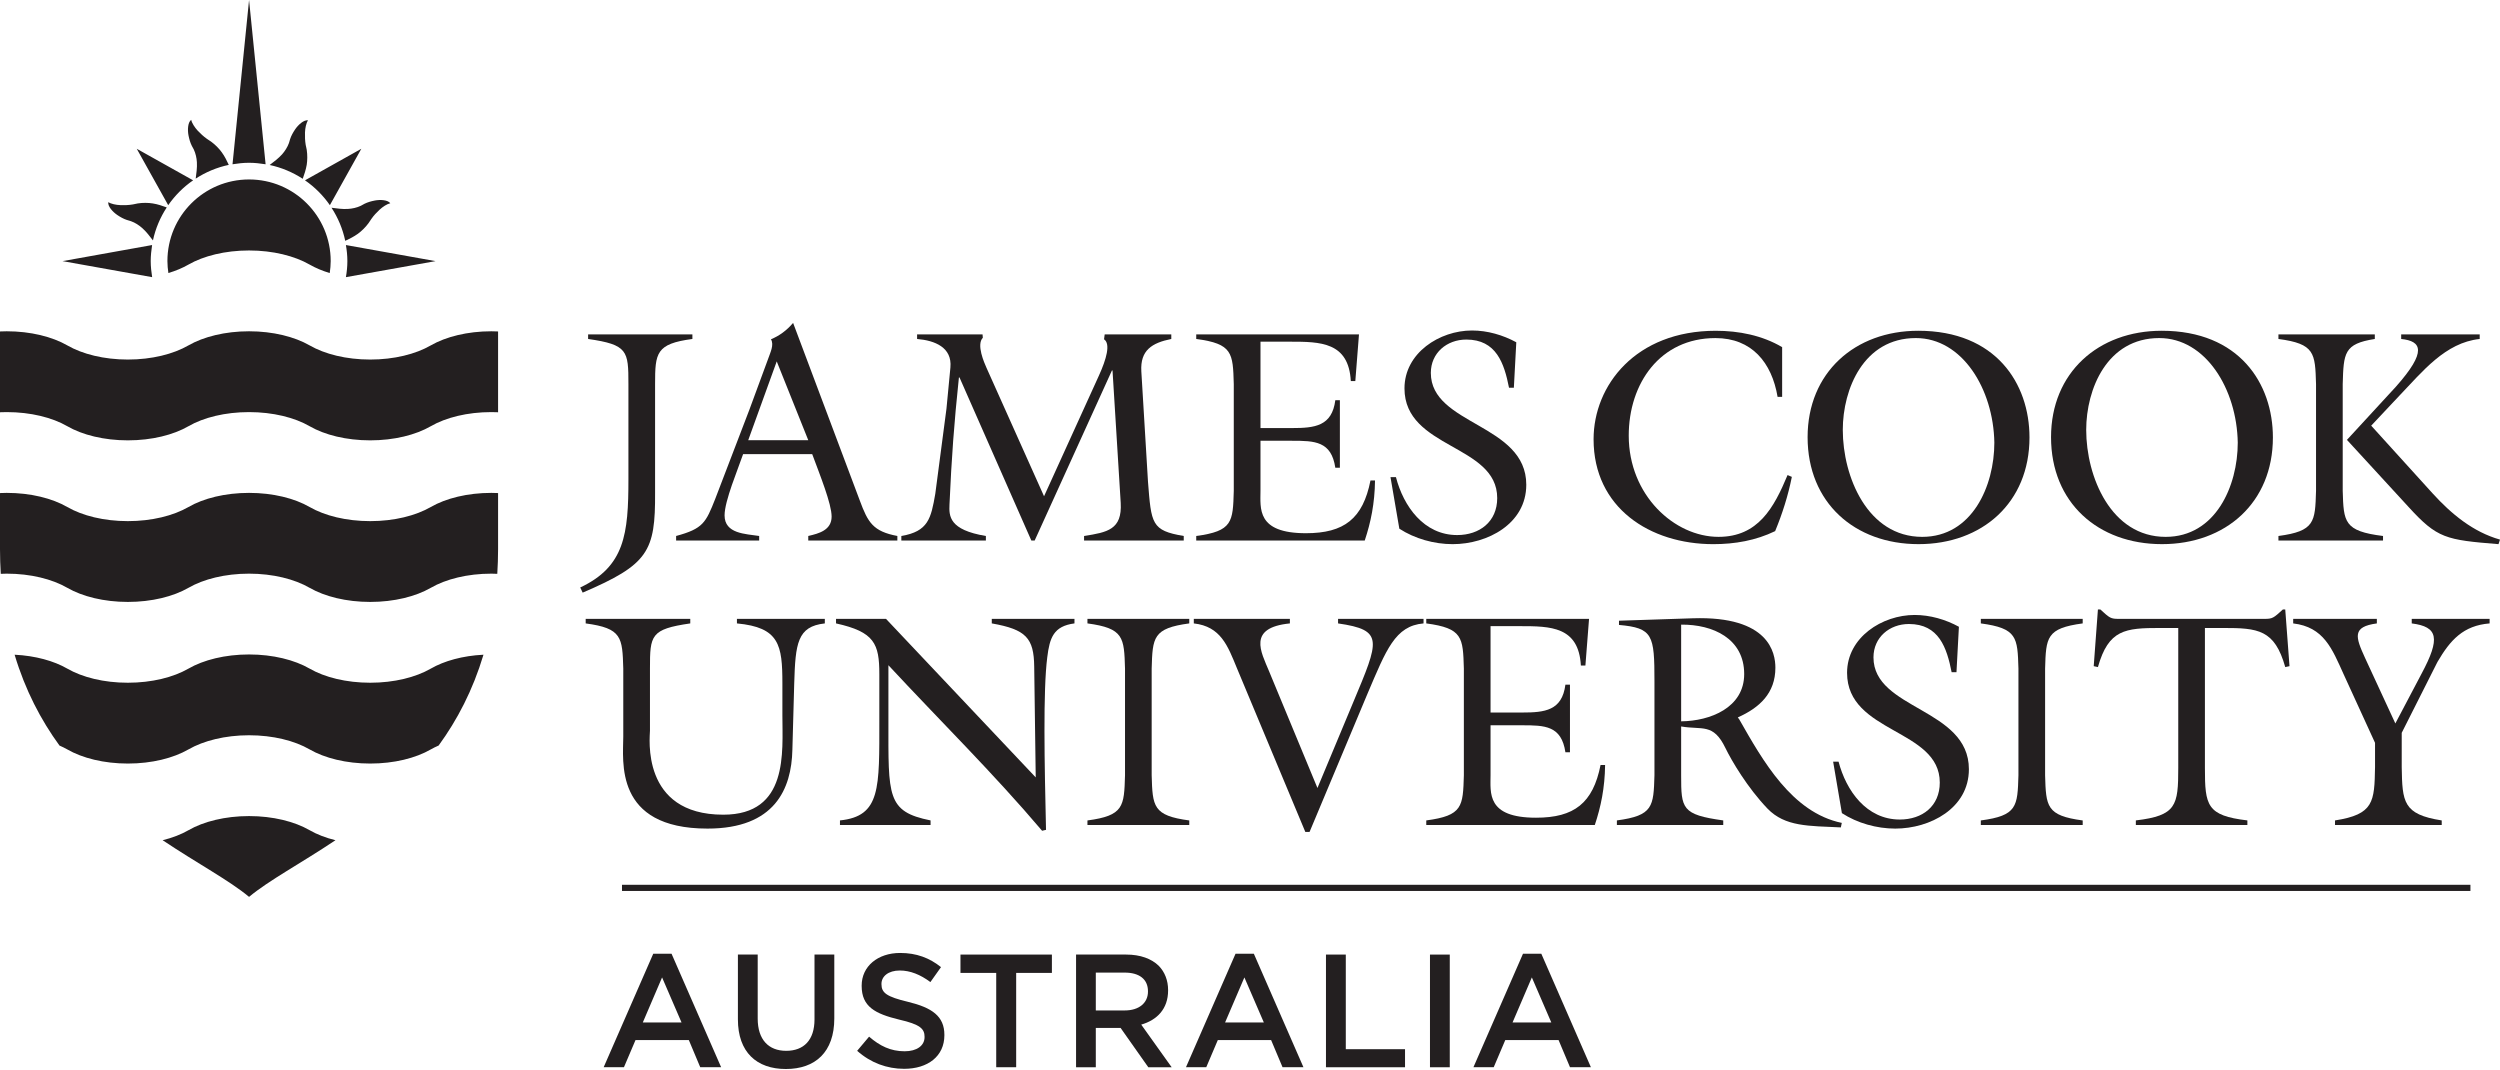
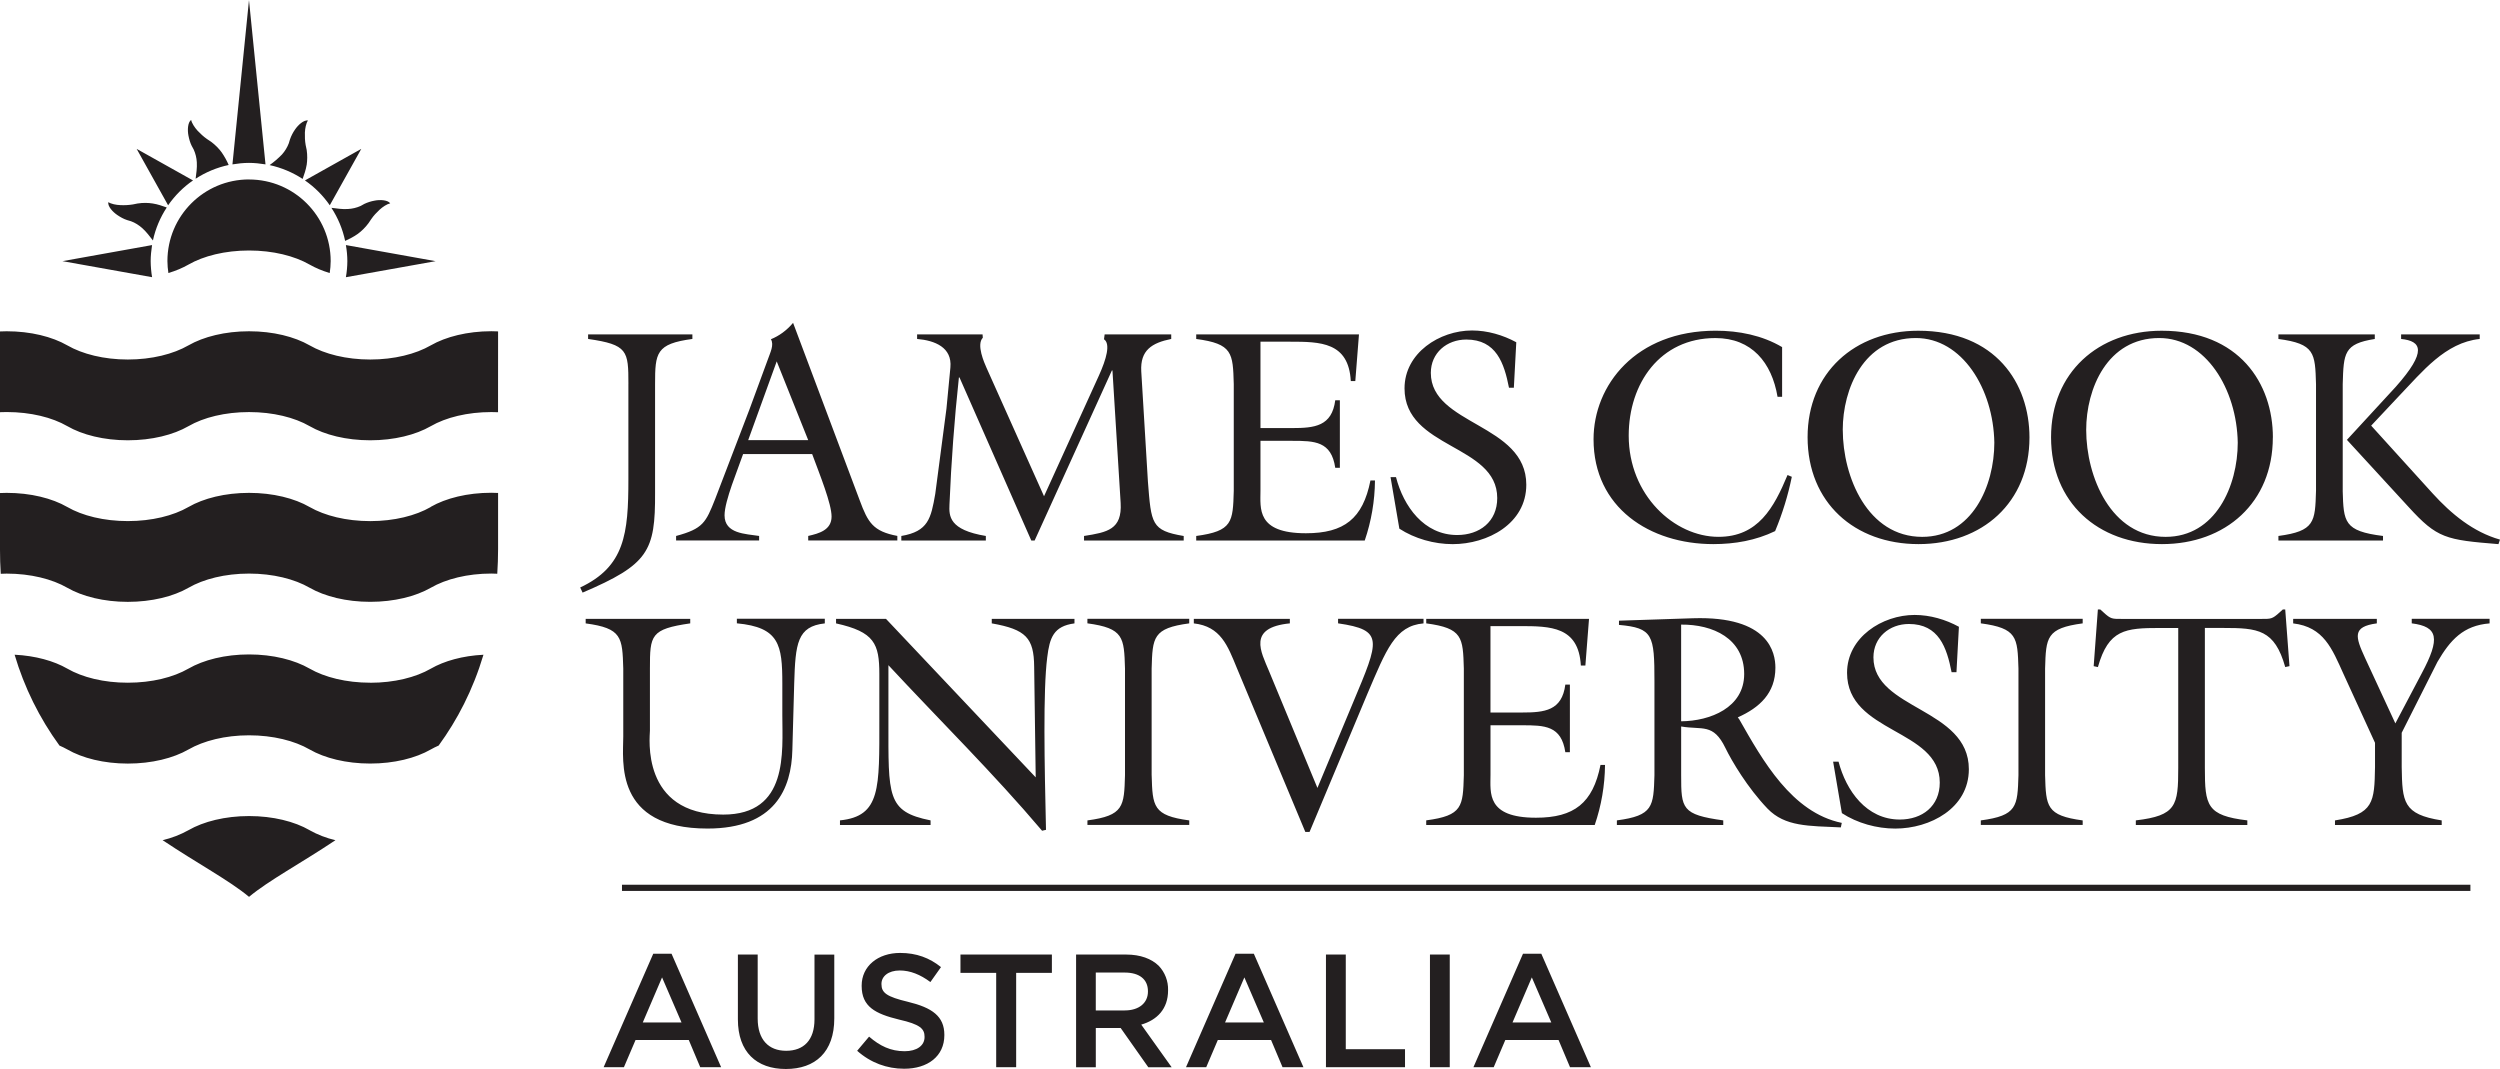
- <svg xmlns="http://www.w3.org/2000/svg" width="34.438mm" height="14.726mm" viewBox="0 0 122.025 52.178" id="svg7598" version="1.1">
-   <defs id="defs7600">
-     <clipPath clipPathUnits="userSpaceOnUse" id="clipPath1100">
-       <path d="m 0,0 841.89,0 0,595.276 L 0,595.276 0,0 Z" id="path1102" />
-     </clipPath>
-     <clipPath clipPathUnits="userSpaceOnUse" id="clipPath960">
-       <path d="m 91.492,335.732 110.316,0 0,46.021 -110.316,0 0,-46.021 z" id="path962" />
-     </clipPath>
-     <clipPath clipPathUnits="userSpaceOnUse" id="clipPath348">
-       <path d="m 0,0 841.89,0 0,595.276 L 0,595.276 0,0 Z" id="path350" />
-     </clipPath>
-     <clipPath clipPathUnits="userSpaceOnUse" id="clipPath208">
-       <path d="m 99.713,240.803 100.346,0 0,44.788 -100.346,0 0,-44.788 z" id="path210" />
+ <svg xmlns="http://www.w3.org/2000/svg" width="130.16" height="55.656" viewBox="0 0 122.025 52.178">
+   <defs>
+     <clipPath id="a">
+       <path d="M99.713 240.803H200.06v44.788H99.712v-44.787z" />
    </clipPath>
  </defs>
-   <g id="layer1" transform="translate(-483.7792,-303.7892)">
-     <g transform="matrix(1.25,0,0,-1.25,357.0299,659.5316)" id="g204">
-       <g id="g206" clip-path="url(#clipPath208)">
-         <g id="g212" transform="translate(125.9381,269.5952)">
-           <path d="m 0,0 c 0,1.302 -0.024,1.539 -1.574,1.763 l 0,0.178 4.072,0 0,-0.178 C 1.078,1.574 1.041,1.219 1.041,0 l 0,-4.237 C 1.054,-6.533 0.782,-7.042 -1.787,-8.142 l -0.095,0.201 C -0.142,-7.124 0,-5.847 0,-3.717 L 0,0 Z" style="fill:#231f20;fill-opacity:1;fill-rule:nonzero;stroke:none" id="path214" />
-         </g>
-         <g id="g216" transform="translate(130.4164,266.8616)">
-           <path d="m 0,0 c -0.201,-0.592 -0.724,-1.824 -0.724,-2.391 0,-0.722 0.818,-0.722 1.351,-0.805 l 0,-0.177 -3.243,0 0,0.177 c 1.054,0.284 1.16,0.521 1.526,1.445 L 0.247,1.74 0.958,3.669 c 0.106,0.308 0.26,0.591 0.13,0.816 0.32,0.131 0.615,0.343 0.864,0.639 l 2.604,-6.935 c 0.319,-0.864 0.521,-1.207 1.467,-1.385 l 0,-0.177 -3.479,0 0,0.177 c 0.414,0.095 0.912,0.226 0.912,0.757 0,0.498 -0.451,1.61 -0.758,2.439 L 0,0 Z M 1.313,3.621 0.2,0.545 l 2.344,0 -1.231,3.076 z" style="fill:#231f20;fill-opacity:1;fill-rule:nonzero;stroke:none" id="path218" />
-         </g>
-         <g id="g220" transform="translate(142.1671,265.2162)">
-           <path d="m 0,0 2.142,4.71 c 0.296,0.65 0.462,1.243 0.201,1.42 l 0.025,0.19 2.601,0 0,-0.178 C 4.213,5.988 3.752,5.704 3.799,4.876 l 0.26,-4.308 c 0.13,-1.645 0.13,-1.906 1.396,-2.119 l 0,-0.177 -3.892,0 0,0.177 c 0.911,0.143 1.49,0.249 1.431,1.29 l -0.32,5.172 -0.023,0 -3.017,-6.639 -0.13,0 -2.805,6.367 -0.023,0 c -0.19,-1.81 -0.285,-3.124 -0.368,-4.957 -0.023,-0.462 -0.012,-0.996 1.421,-1.233 l 0,-0.177 -3.301,0 0,0.177 c 1.053,0.178 1.158,0.687 1.325,1.645 l 0.437,3.326 0.154,1.61 c 0.072,0.781 -0.603,1.053 -1.301,1.112 l 0,0.178 2.556,0 0.011,-0.13 C -2.651,5.918 -2.331,5.207 -2.248,5.018 L 0,0 Z" style="fill:#231f20;fill-opacity:1;fill-rule:nonzero;stroke:none" id="path222" />
-         </g>
-         <g id="g224" transform="translate(148.11,263.6653)">
-           <path d="m 0,0 c 1.421,0.19 1.432,0.545 1.466,1.764 l 0,4.166 C 1.432,7.149 1.421,7.504 0,7.693 l 0,0.178 6.355,0 -0.143,-1.822 -0.176,0 C 5.952,7.575 4.851,7.587 3.657,7.587 l -1.148,0 0,-3.373 1.23,0 c 0.887,0 1.562,0.071 1.692,1.088 l 0.178,0 0,-2.638 -0.178,0 C 5.277,3.704 4.626,3.718 3.739,3.718 l -1.23,0 0,-1.942 c 0,-0.697 -0.166,-1.668 1.775,-1.668 1.491,0 2.224,0.566 2.52,2.059 l 0.177,0 C 6.97,1.267 6.816,0.533 6.58,-0.177 L 0,-0.177 0,0 Z" style="fill:#231f20;fill-opacity:1;fill-rule:nonzero;stroke:none" id="path226" />
-         </g>
-         <g id="g228" transform="translate(160.5126,269.4532)">
-           <path d="m 0,0 -0.189,0 c -0.189,0.959 -0.497,1.882 -1.668,1.882 -0.759,0 -1.385,-0.521 -1.385,-1.302 0,-2.047 3.727,-1.976 3.727,-4.367 0,-1.526 -1.515,-2.32 -2.875,-2.32 -0.723,0 -1.48,0.213 -2.082,0.604 l -0.345,2.012 0.213,0 c 0.295,-1.137 1.089,-2.261 2.391,-2.261 0.874,0 1.563,0.52 1.563,1.444 0,2.106 -3.621,1.917 -3.621,4.284 0,1.385 1.372,2.26 2.637,2.26 0.604,0 1.208,-0.177 1.729,-0.46 L 0,0 Z" style="fill:#231f20;fill-opacity:1;fill-rule:nonzero;stroke:none" id="path230" />
-         </g>
-         <g id="g232" transform="translate(170.9884,269.0981)">
-           <path d="m 0,0 -0.178,0 c -0.225,1.338 -1.007,2.295 -2.426,2.295 -2.166,0 -3.386,-1.774 -3.386,-3.81 0,-2.332 1.787,-3.952 3.505,-3.952 1.548,0 2.164,1.135 2.697,2.413 L 0.379,-3.125 C 0.235,-3.847 0.011,-4.557 -0.273,-5.243 -1.03,-5.61 -1.847,-5.752 -2.688,-5.752 c -2.474,0 -4.675,1.42 -4.675,4.095 0,2.107 1.646,4.237 4.77,4.237 0.9,0 1.811,-0.178 2.593,-0.639 L 0,0 Z" style="fill:#231f20;fill-opacity:1;fill-rule:nonzero;stroke:none" id="path234" />
-         </g>
-         <g id="g236" transform="translate(180.6467,267.5117)">
-           <path d="m 0,0 c 0,-2.545 -1.846,-4.165 -4.332,-4.165 -2.496,0 -4.332,1.62 -4.332,4.176 0,2.522 1.847,4.156 4.321,4.156 C -1.313,4.167 0,2.107 0,0 m -7.29,0.296 c 0,-1.834 0.97,-4.177 3.101,-4.177 1.951,0 2.817,1.988 2.817,3.68 -0.036,2.096 -1.255,4.083 -3.066,4.083 -2.036,0 -2.852,-1.987 -2.852,-3.586" style="fill:#231f20;fill-opacity:1;fill-rule:nonzero;stroke:none" id="path238" />
-         </g>
-         <g id="g240" transform="translate(190.1515,267.5117)">
-           <path d="m 0,0 c 0,-2.545 -1.846,-4.165 -4.331,-4.165 -2.498,0 -4.332,1.62 -4.332,4.176 0,2.522 1.847,4.156 4.321,4.156 C -1.313,4.167 0,2.107 0,0 m -7.29,0.296 c 0,-1.834 0.971,-4.177 3.101,-4.177 1.953,0 2.817,1.988 2.817,3.68 -0.036,2.096 -1.255,4.083 -3.066,4.083 -2.034,0 -2.852,-1.987 -2.852,-3.586" style="fill:#231f20;fill-opacity:1;fill-rule:nonzero;stroke:none" id="path242" />
-         </g>
-         <g id="g244" transform="translate(192.8778,265.4291)">
-           <path d="m 0,0 c 0.035,-1.219 0.047,-1.574 1.574,-1.764 l 0,-0.177 -4.084,0 0,0.177 c 1.421,0.19 1.433,0.545 1.468,1.764 l 0,4.166 C -1.077,5.385 -1.089,5.74 -2.51,5.929 l 0,0.178 3.763,0 0,-0.178 C 0.047,5.74 0.035,5.385 0,4.166 L 0,0 Z m 5.349,6.107 0,-0.178 C 4,5.787 3.101,4.639 2.225,3.728 L 1.112,2.544 3.515,-0.106 C 4.237,-0.899 5.09,-1.609 6.142,-1.905 L 6.083,-2.083 c -2.059,0.166 -2.39,0.225 -3.504,1.444 l -2.414,2.628 1.906,2.07 c 1.242,1.396 1.005,1.788 0.212,1.87 l 0,0.178 3.066,0 z" style="fill:#231f20;fill-opacity:1;fill-rule:nonzero;stroke:none" id="path246" />
-         </g>
-         <g id="g248" transform="translate(133.6072,260.4283)">
-           <path d="m 0,0 0,-0.177 c -1.077,-0.118 -1.148,-0.782 -1.195,-2.344 l -0.072,-2.591 c -0.034,-1.528 -0.686,-3.077 -3.313,-3.077 -3.668,0 -3.29,2.651 -3.29,3.597 l 0,2.651 c -0.036,1.22 -0.048,1.574 -1.468,1.764 l 0,0.177 4.084,0 0,-0.177 c -1.551,-0.225 -1.574,-0.462 -1.574,-1.764 l 0,-2.426 c 0,-0.225 -0.38,-3.279 2.863,-3.279 2.557,0 2.308,2.438 2.308,3.883 l 0,1.242 c 0,1.503 -0.118,2.189 -1.775,2.344 L -3.432,0 0,0 Z" style="fill:#231f20;fill-opacity:1;fill-rule:nonzero;stroke:none" id="path250" />
-         </g>
-         <g id="g252" transform="translate(141.8423,254.2387)">
-           <path d="m 0,0 -0.059,4.32 c -0.012,1.124 -0.319,1.456 -1.657,1.693 l 0,0.177 3.229,0 0,-0.177 C 0.697,5.906 0.544,5.456 0.45,4.686 0.284,3.386 0.343,0.532 0.402,-2.048 L 0.249,-2.084 c -1.894,2.237 -4,4.309 -6.001,6.464 l 0,-2.18 c 0,-2.934 -0.07,-3.537 1.646,-3.88 l 0,-0.179 -3.538,0 0,0.179 c 1.597,0.164 1.537,1.255 1.537,3.94 l 0,1.775 c 0,1.184 -0.189,1.646 -1.691,1.978 l 0,0.177 1.952,0 L 0,0 Z" style="fill:#231f20;fill-opacity:1;fill-rule:nonzero;stroke:none" id="path254" />
-         </g>
-         <g id="g256" transform="translate(146.37,254.3206)">
-           <path d="m 0,0 c 0.035,-1.218 0.049,-1.574 1.468,-1.763 l 0,-0.178 -3.976,0 0,0.178 c 1.419,0.189 1.432,0.545 1.467,1.763 l 0,4.166 C -1.076,5.387 -1.089,5.74 -2.508,5.931 l 0,0.177 3.976,0 0,-0.177 C 0.049,5.74 0.035,5.387 0,4.166 L 0,0 Z" style="fill:#231f20;fill-opacity:1;fill-rule:nonzero;stroke:none" id="path258" />
-         </g>
-         <g id="g260" transform="translate(156.986,260.4283)">
-           <path d="m 0,0 0,-0.177 c -1.113,-0.095 -1.456,-1.03 -2.189,-2.746 l -2.262,-5.397 -0.165,0 -2.674,6.402 c -0.356,0.866 -0.628,1.623 -1.681,1.741 l 0,0.177 3.752,0 0,-0.177 C -6.888,-0.343 -6.344,-1.29 -6.036,-2.036 l 1.893,-4.568 1.398,3.349 c 1.016,2.427 1.206,2.817 -0.593,3.078 L -3.338,0 0,0 Z" style="fill:#231f20;fill-opacity:1;fill-rule:nonzero;stroke:none" id="path262" />
-         </g>
-         <g id="g264" transform="translate(157.0924,252.5585)">
-           <path d="m 0,0 c 1.422,0.188 1.433,0.544 1.468,1.762 l 0,4.167 C 1.433,7.149 1.422,7.503 0,7.693 l 0,0.177 6.356,0 -0.142,-1.823 -0.177,0 C 5.953,7.575 4.852,7.586 3.657,7.586 l -1.147,0 0,-3.373 1.231,0 c 0.886,0 1.562,0.071 1.692,1.089 l 0.178,0 0,-2.64 -0.178,0 C 5.279,3.703 4.627,3.715 3.741,3.715 l -1.231,0 0,-1.941 c 0,-0.697 -0.166,-1.668 1.776,-1.668 1.49,0 2.224,0.568 2.52,2.059 l 0.177,0 C 6.972,1.266 6.818,0.532 6.581,-0.179 L 0,-0.179 0,0 Z" style="fill:#231f20;fill-opacity:1;fill-rule:nonzero;stroke:none" id="path266" />
-         </g>
-         <g id="g268" transform="translate(166.0027,257.9908)">
-           <path d="m 0,0 c 0,1.811 -0.059,2.082 -1.385,2.201 l 0,0.165 2.888,0.095 C 4.485,2.556 4.722,1.1 4.722,0.532 4.722,-0.462 4.107,-1.03 3.255,-1.41 L 3.314,-1.492 C 4.225,-3.089 5.361,-5.125 7.315,-5.529 L 7.278,-5.705 c -1.254,0.06 -2.177,0.023 -2.863,0.733 -0.782,0.817 -1.397,1.858 -1.645,2.369 -0.474,0.981 -0.9,0.696 -1.728,0.84 l 0,-1.907 c 0,-1.302 0.022,-1.538 1.644,-1.762 l 0,-0.179 -4.153,0 0,0.179 C -0.048,-5.244 -0.036,-4.888 0,-3.67 L 0,0 Z m 1.042,-1.563 c 1.136,0.011 2.462,0.533 2.462,1.846 0,1.386 -1.22,1.942 -2.462,1.93 l 0,-3.776 z" style="fill:#231f20;fill-opacity:1;fill-rule:nonzero;stroke:none" id="path270" />
-         </g>
-         <g id="g272" transform="translate(177.7958,258.3452)">
-           <path d="m 0,0 -0.189,0 c -0.189,0.959 -0.498,1.883 -1.668,1.883 -0.758,0 -1.384,-0.521 -1.384,-1.303 0,-2.047 3.726,-1.976 3.726,-4.368 0,-1.525 -1.515,-2.318 -2.875,-2.318 -0.722,0 -1.481,0.212 -2.084,0.604 l -0.342,2.01 0.212,0 c 0.297,-1.136 1.089,-2.26 2.392,-2.26 0.875,0 1.56,0.52 1.56,1.443 0,2.107 -3.62,1.918 -3.62,4.286 0,1.385 1.372,2.259 2.638,2.259 0.604,0 1.208,-0.176 1.729,-0.461 L 0,0 Z" style="fill:#231f20;fill-opacity:1;fill-rule:nonzero;stroke:none" id="path274" />
-         </g>
-         <g id="g276" transform="translate(181.2566,254.3206)">
-           <path d="m 0,0 c 0.035,-1.218 0.048,-1.574 1.468,-1.763 l 0,-0.178 -3.978,0 0,0.178 c 1.422,0.189 1.433,0.545 1.469,1.763 l 0,4.166 C -1.077,5.387 -1.088,5.74 -2.51,5.931 l 0,0.177 3.978,0 0,-0.177 C 0.048,5.74 0.035,5.387 0,4.166 L 0,0 Z" style="fill:#231f20;fill-opacity:1;fill-rule:nonzero;stroke:none" id="path278" />
-         </g>
-         <g id="g280" transform="translate(190.5399,260.7949)">
-           <path d="M 0,0 0.094,0 0.26,-2.213 0.094,-2.249 c -0.414,1.469 -1.064,1.527 -2.425,1.527 l -0.712,0 0,-5.468 c 0,-1.466 0.072,-1.858 1.658,-2.046 l 0,-0.18 -4.355,0 0,0.18 c 1.585,0.188 1.656,0.58 1.656,2.046 l 0,5.468 -0.709,0 c -1.362,0 -2.013,-0.058 -2.428,-1.527 l -0.164,0.036 0.164,2.213 0.096,0 0.118,-0.106 c 0.296,-0.273 0.344,-0.261 0.734,-0.261 l 5.421,0 c 0.39,0 0.437,-0.012 0.734,0.261 L 0,0 Z" style="fill:#231f20;fill-opacity:1;fill-rule:nonzero;stroke:none" id="path282" />
-         </g>
-         <g id="g284" transform="translate(198.6138,260.4283)">
-           <path d="M 0,0 0,-0.177 C -1.03,-0.26 -1.538,-0.828 -2.036,-1.681 l -1.396,-2.768 0,-1.34 c 0.024,-1.359 0.047,-1.845 1.562,-2.081 l 0,-0.179 -4.167,0 0,0.179 c 1.516,0.236 1.54,0.722 1.563,2.081 l 0,0.949 -1.23,2.686 c -0.45,0.994 -0.77,1.835 -1.966,1.977 l 0,0.177 3.267,0 0,-0.177 c -0.971,-0.131 -0.84,-0.521 -0.46,-1.35 l 1.182,-2.556 1.029,1.953 c 0.734,1.373 0.64,1.822 -0.389,1.953 L -3.041,0 0,0 Z" style="fill:#231f20;fill-opacity:1;fill-rule:nonzero;stroke:none" id="path286" />
-         </g>
-         <path d="m 125.687,250.045 72.178,0 0,-0.241 -72.178,0 0,0.241 z" style="fill:#231f20;fill-opacity:1;fill-rule:nonzero;stroke:none" id="path288" />
-         <g id="g290" transform="translate(126.9073,247.3521)">
-           <path d="m 0,0 0.715,0 1.936,-4.431 -0.816,0 -0.446,1.062 -2.081,0 -0.452,-1.062 -0.792,0 L 0,0 Z m 1.105,-2.684 -0.76,1.76 -0.753,-1.76 1.513,0 z" style="fill:#231f20;fill-opacity:1;fill-rule:nonzero;stroke:none" id="path292" />
-         </g>
-         <g id="g294" transform="translate(130.2132,244.7887)">
-           <path d="m 0,0 0,2.532 0.773,0 0,-2.502 c 0,-0.816 0.421,-1.257 1.112,-1.257 0.685,0 1.106,0.415 1.106,1.227 l 0,2.532 0.773,0 0,-2.494 C 3.764,-1.277 3.022,-1.937 1.872,-1.937 0.729,-1.937 0,-1.277 0,0" style="fill:#231f20;fill-opacity:1;fill-rule:nonzero;stroke:none" id="path296" />
-         </g>
-         <g id="g298" transform="translate(134.8697,243.5621)">
-           <path d="m 0,0 0.466,0.553 c 0.42,-0.363 0.842,-0.571 1.388,-0.571 0.477,0 0.778,0.22 0.778,0.553 l 0,0.013 C 2.632,0.861 2.458,1.032 1.64,1.219 0.704,1.446 0.176,1.723 0.176,2.533 l 0,0.013 c 0,0.754 0.629,1.275 1.502,1.275 0.641,0 1.149,-0.195 1.596,-0.553 L 2.86,2.684 C 2.464,2.979 2.068,3.136 1.665,3.136 1.213,3.136 0.949,2.904 0.949,2.614 l 0,-0.011 C 0.949,2.263 1.15,2.112 1.991,1.911 2.923,1.684 3.406,1.351 3.406,0.623 l 0,-0.014 C 3.406,-0.214 2.758,-0.703 1.835,-0.703 1.163,-0.703 0.528,-0.47 0,0" style="fill:#231f20;fill-opacity:1;fill-rule:nonzero;stroke:none" id="path300" />
-         </g>
-         <g id="g302" transform="translate(140.2999,246.6042)">
-           <path d="m 0,0 -1.396,0 0,0.716 3.57,0 0,-0.716 -1.395,0 0,-3.683 L 0,-3.683 0,0 Z" style="fill:#231f20;fill-opacity:1;fill-rule:nonzero;stroke:none" id="path304" />
-         </g>
-         <g id="g306" transform="translate(143.4174,247.3204)">
-           <path d="M 0,0 1.96,0 C 2.513,0 2.947,-0.164 3.229,-0.439 3.463,-0.68 3.594,-1.006 3.594,-1.388 l 0,-0.013 c 0,-0.722 -0.433,-1.157 -1.049,-1.334 l 1.188,-1.665 -0.912,0 -1.081,1.534 -0.969,0 0,-1.534 L 0,-4.4 0,0 Z m 1.903,-2.182 c 0.554,0 0.905,0.291 0.905,0.737 l 0,0.012 c 0,0.472 -0.339,0.729 -0.911,0.729 l -1.126,0 0,-1.478 1.132,0 z" style="fill:#231f20;fill-opacity:1;fill-rule:nonzero;stroke:none" id="path308" />
-         </g>
-         <g id="g310" transform="translate(149.6442,247.3521)">
-           <path d="m 0,0 0.716,0 1.936,-4.431 -0.816,0 -0.447,1.062 -2.08,0 -0.452,-1.062 -0.792,0 L 0,0 Z m 1.106,-2.684 -0.76,1.76 -0.754,-1.76 1.514,0 z" style="fill:#231f20;fill-opacity:1;fill-rule:nonzero;stroke:none" id="path312" />
-         </g>
-         <g id="g314" transform="translate(153.1759,247.3204)">
-           <path d="m 0,0 0.774,0 0,-3.695 2.313,0 0,-0.705 L 0,-4.4 0,0 Z" style="fill:#231f20;fill-opacity:1;fill-rule:nonzero;stroke:none" id="path316" />
-         </g>
-         <path d="m 157.237,247.32 0.773,0 0,-4.4 -0.773,0 0,4.4 z" style="fill:#231f20;fill-opacity:1;fill-rule:nonzero;stroke:none" id="path318" />
-         <g id="g320" transform="translate(160.869,247.3521)">
-           <path d="m 0,0 0.716,0 1.936,-4.431 -0.816,0 -0.447,1.062 -2.08,0 -0.452,-1.062 -0.792,0 L 0,0 Z m 1.106,-2.684 -0.76,1.76 -0.754,-1.76 1.514,0 z" style="fill:#231f20;fill-opacity:1;fill-rule:nonzero;stroke:none" id="path322" />
-         </g>
-         <g id="g324" transform="translate(118.2215,264.7972)">
-           <path d="m 0,0 c -0.589,-0.34 -1.431,-0.552 -2.365,-0.552 -0.937,0 -1.777,0.212 -2.367,0.551 -0.588,0.34 -1.431,0.552 -2.365,0.552 -0.935,0 -1.778,-0.212 -2.366,-0.552 -0.59,-0.339 -1.431,-0.551 -2.367,-0.551 -0.934,0 -1.776,0.212 -2.364,0.551 -0.59,0.34 -1.431,0.552 -2.367,0.552 -0.088,0 -0.174,-0.003 -0.261,-0.007 l 0,-2.19 c 0,-0.331 0.012,-0.65 0.03,-0.964 0.077,0.003 0.154,0.007 0.231,0.007 0.936,0 1.777,-0.213 2.367,-0.553 0.588,-0.339 1.43,-0.551 2.364,-0.551 0.936,0 1.777,0.212 2.367,0.551 0.588,0.34 1.431,0.553 2.366,0.553 0.934,0 1.777,-0.213 2.365,-0.553 0.59,-0.339 1.43,-0.551 2.367,-0.551 0.934,0 1.776,0.212 2.365,0.551 0.589,0.34 1.431,0.553 2.365,0.553 0.079,0 0.155,-0.004 0.231,-0.007 0.019,0.314 0.031,0.633 0.031,0.964 l 0,2.19 C 2.541,0.548 2.455,0.551 2.365,0.551 1.431,0.551 0.589,0.339 0,0" style="fill:#231f20;fill-opacity:1;fill-rule:nonzero;stroke:none" id="path326" />
-         </g>
-         <g id="g328" transform="translate(115.8562,257.935)">
-           <path d="m 0,0 c -0.936,0 -1.778,0.212 -2.366,0.551 -0.589,0.34 -1.432,0.553 -2.366,0.553 -0.934,0 -1.777,-0.213 -2.366,-0.553 C -7.687,0.212 -8.529,0 -9.464,0 c -0.935,-0.001 -1.777,0.212 -2.365,0.551 -0.524,0.302 -1.247,0.503 -2.057,0.543 0.414,-1.387 1.028,-2.553 1.752,-3.547 0.107,-0.048 0.21,-0.096 0.305,-0.151 0.588,-0.339 1.43,-0.552 2.365,-0.552 0.935,0 1.777,0.213 2.366,0.552 0.589,0.339 1.432,0.553 2.366,0.553 0.934,0 1.777,-0.212 2.366,-0.553 0.588,-0.339 1.43,-0.552 2.366,-0.552 0.935,0 1.776,0.213 2.365,0.552 0.095,0.056 0.199,0.104 0.306,0.152 0.724,0.993 1.336,2.159 1.751,3.546 C 3.611,1.054 2.888,0.853 2.365,0.551 1.776,0.212 0.935,0 0,0" style="fill:#231f20;fill-opacity:1;fill-rule:nonzero;stroke:none" id="path330" />
-         </g>
-         <g id="g332" transform="translate(113.4899,252.1763)">
-           <path d="M 0,0 C -0.589,0.339 -1.431,0.552 -2.365,0.552 -3.3,0.552 -4.143,0.339 -4.731,0 -5.015,-0.164 -5.357,-0.296 -5.74,-0.391 c 1.357,-0.907 2.61,-1.574 3.375,-2.212 0.763,0.638 2.017,1.305 3.374,2.212 C 0.626,-0.296 0.284,-0.164 0,0" style="fill:#231f20;fill-opacity:1;fill-rule:nonzero;stroke:none" id="path334" />
-         </g>
-         <g id="g336" transform="translate(118.2215,271.1075)">
-           <path d="m 0,0 c -0.589,-0.34 -1.431,-0.553 -2.365,-0.553 -0.937,0 -1.777,0.213 -2.367,0.553 -0.588,0.338 -1.431,0.551 -2.365,0.551 -0.935,0 -1.778,-0.213 -2.366,-0.551 -0.59,-0.34 -1.431,-0.553 -2.367,-0.553 -0.934,0 -1.776,0.213 -2.364,0.553 -0.59,0.338 -1.431,0.551 -2.367,0.551 -0.088,0 -0.174,-0.003 -0.261,-0.007 l 0,-3.155 c 0.087,0.003 0.173,0.006 0.261,0.006 0.936,0 1.777,-0.211 2.367,-0.551 0.588,-0.34 1.43,-0.552 2.364,-0.552 0.936,0 1.777,0.212 2.367,0.552 0.588,0.34 1.431,0.551 2.366,0.551 0.934,0 1.777,-0.211 2.365,-0.551 0.59,-0.34 1.43,-0.552 2.367,-0.552 0.934,0 1.776,0.212 2.365,0.552 0.589,0.34 1.431,0.551 2.365,0.551 0.09,0 0.176,-0.003 0.262,-0.006 l 0,3.155 C 2.541,0.548 2.455,0.551 2.365,0.551 1.431,0.551 0.589,0.338 0,0" style="fill:#231f20;fill-opacity:1;fill-rule:nonzero;stroke:none" id="path338" />
-         </g>
-         <g id="g340" transform="translate(111.1246,277.5869)">
-           <path d="m 0,0 c -1.761,0 -3.188,-1.427 -3.188,-3.188 0,-0.159 0.016,-0.314 0.038,-0.466 0.293,0.088 0.557,0.199 0.784,0.33 0.588,0.338 1.431,0.551 2.366,0.551 0.934,0 1.776,-0.213 2.365,-0.551 0.227,-0.131 0.492,-0.242 0.785,-0.331 0.022,0.153 0.038,0.308 0.038,0.467 C 3.188,-1.427 1.761,0 0,0 m -4.345,-0.936 c -0.063,-0.01 -0.127,-0.027 -0.191,-0.039 -0.169,-0.029 -0.328,-0.033 -0.49,-0.027 -0.165,0.006 -0.36,0.045 -0.47,0.117 -0.028,-0.166 0.177,-0.385 0.351,-0.503 0.119,-0.081 0.245,-0.151 0.378,-0.195 0.052,-0.019 0.104,-0.028 0.156,-0.047 0.16,-0.056 0.316,-0.158 0.44,-0.268 0.161,-0.142 0.295,-0.323 0.418,-0.482 0.099,0.465 0.286,0.901 0.539,1.288 -0.168,0.06 -0.35,0.125 -0.549,0.156 -0.175,0.027 -0.383,0.031 -0.582,0 m 11.627,-2.253 -3.5,0.628 c 0.035,-0.204 0.057,-0.414 0.057,-0.627 0,-0.214 -0.022,-0.422 -0.057,-0.627 l 3.5,0.626 z m -11.068,0.628 -3.498,-0.628 3.5,-0.626 c -0.032,0.205 -0.056,0.413 -0.056,0.627 0,0.213 0.024,0.423 0.054,0.627 m 8.45,0.853 c 0.039,0.053 0.07,0.11 0.109,0.162 0.097,0.141 0.208,0.256 0.324,0.365 0.122,0.113 0.289,0.224 0.418,0.252 C 5.417,-0.795 5.116,-0.782 4.91,-0.823 4.768,-0.85 4.634,-0.888 4.505,-0.951 4.454,-0.976 4.411,-1.007 4.361,-1.03 4.209,-1.102 4.026,-1.142 3.859,-1.151 3.647,-1.165 3.424,-1.131 3.224,-1.105 l -0.004,0 c 0.253,-0.389 0.437,-0.823 0.536,-1.292 0.162,0.077 0.333,0.16 0.496,0.277 0.143,0.105 0.293,0.25 0.412,0.412 m -6.848,1.674 -2.201,1.232 1.228,-2.202 c 0.266,0.38 0.593,0.709 0.973,0.97 m 5.34,-0.97 1.228,2.202 -2.2,-1.232 c 0.379,-0.261 0.708,-0.59 0.972,-0.97 M 0.646,0.593 0,7.007 -0.646,0.593 c 0.211,0.034 0.425,0.058 0.646,0.058 0.219,0 0.434,-0.024 0.646,-0.058 m -2.883,0.724 c 0.024,-0.049 0.055,-0.094 0.078,-0.144 0.072,-0.153 0.113,-0.335 0.122,-0.5 0.013,-0.215 -0.02,-0.437 -0.046,-0.636 l 0,-0.004 c 0.387,0.252 0.824,0.437 1.291,0.536 -0.076,0.162 -0.158,0.335 -0.277,0.496 -0.105,0.144 -0.25,0.293 -0.411,0.41 -0.053,0.039 -0.109,0.072 -0.163,0.109 -0.141,0.099 -0.255,0.209 -0.366,0.325 -0.112,0.123 -0.223,0.289 -0.25,0.419 C -2.395,2.229 -2.405,1.929 -2.365,1.722 -2.337,1.579 -2.3,1.445 -2.237,1.317 M 2.252,0.573 c 0.027,0.176 0.03,0.385 0,0.585 C 2.243,1.221 2.223,1.284 2.212,1.348 2.184,1.517 2.179,1.675 2.184,1.837 2.191,2.002 2.228,2.199 2.303,2.309 2.137,2.335 1.918,2.131 1.8,1.957 1.718,1.835 1.649,1.713 1.604,1.578 1.586,1.528 1.576,1.473 1.558,1.423 1.501,1.263 1.399,1.105 1.29,0.981 1.147,0.823 0.967,0.687 0.806,0.566 c 0,0 0,-0.001 -0.001,-0.001 0.468,-0.101 0.903,-0.286 1.291,-0.539 0.06,0.169 0.123,0.351 0.156,0.547" style="fill:#231f20;fill-opacity:1;fill-rule:nonzero;stroke:none" id="path342" />
-         </g>
-       </g>
-     </g>
+   <g clip-path="url(#a)" transform="matrix(1.25 0 0 -1.25 -126.75 355.742)">
+     <path d="M125.938 269.595c0 1.302-.024 1.54-1.574 1.763v.178h4.072v-.178c-1.42-.19-1.457-.544-1.457-1.763v-4.237c.012-2.296-.26-2.805-2.83-3.905l-.094.2c1.74.818 1.882 2.095 1.882 4.225v3.717zM130.416 266.862c-.2-.592-.724-1.824-.724-2.39 0-.723.818-.723 1.35-.806v-.177H127.8v.176c1.054.284 1.16.52 1.526 1.445l1.337 3.492.71 1.93c.107.307.26.59.13.815.32.13.616.343.865.64l2.604-6.936c.32-.863.52-1.206 1.467-1.384v-.177h-3.48v.176c.414.095.912.226.912.757 0 .498-.45 1.61-.758 2.44h-2.698zm1.313 3.62l-1.114-3.075h2.344l-1.23 3.076zM142.167 265.216l2.142 4.71c.295.65.46 1.243.2 1.42l.025.19h2.6v-.178c-.755-.154-1.216-.438-1.17-1.266l.26-4.308c.13-1.645.13-1.906 1.397-2.12v-.176h-3.892v.177c.91.143 1.49.25 1.43 1.29l-.32 5.172h-.022l-3.017-6.64h-.13l-2.804 6.368h-.023a75.99 75.99 0 0 1-.368-4.957c-.023-.462-.012-.996 1.42-1.233v-.177h-3.3v.177c1.053.178 1.158.687 1.325 1.645l.437 3.326.154 1.61c.073.78-.602 1.053-1.3 1.112v.178h2.556l.01-.13c-.26-.272.06-.983.143-1.172l2.247-5.018zM148.11 263.665c1.42.19 1.432.545 1.466 1.764v4.165c-.034 1.22-.045 1.574-1.466 1.763v.178h6.355l-.143-1.822h-.176c-.084 1.526-1.185 1.538-2.38 1.538h-1.147v-3.373h1.23c.886 0 1.56.07 1.69 1.087h.18v-2.638h-.18c-.153 1.04-.804 1.053-1.69 1.053h-1.23v-1.942c0-.696-.167-1.667 1.774-1.667 1.49 0 2.224.566 2.52 2.06h.177a7.458 7.458 0 0 0-.4-2.345h-6.58v.177zM160.513 269.453h-.19c-.188.96-.496 1.882-1.667 1.882-.76 0-1.385-.52-1.385-1.302 0-2.047 3.728-1.976 3.728-4.367 0-1.526-1.515-2.32-2.875-2.32-.723 0-1.48.213-2.082.604l-.344 2.012h.213c.294-1.137 1.088-2.26 2.39-2.26.874 0 1.563.52 1.563 1.443 0 2.106-3.62 1.917-3.62 4.284 0 1.384 1.37 2.26 2.636 2.26.603 0 1.207-.178 1.728-.46l-.095-1.777zM170.988 269.098h-.178c-.225 1.338-1.007 2.295-2.426 2.295-2.166 0-3.386-1.774-3.386-3.81 0-2.332 1.787-3.952 3.505-3.952 1.548 0 2.164 1.136 2.697 2.414l.167-.07a11.364 11.364 0 0 0-.652-2.12c-.757-.366-1.574-.508-2.415-.508-2.474 0-4.675 1.42-4.675 4.095 0 2.108 1.646 4.238 4.77 4.238.9 0 1.81-.178 2.593-.64v-1.94zM180.647 267.512c0-2.545-1.846-4.165-4.332-4.165-2.496 0-4.332 1.62-4.332 4.176 0 2.522 1.847 4.156 4.32 4.156 3.03 0 4.344-2.06 4.344-4.168m-7.29.296c0-1.834.97-4.177 3.1-4.177 1.952 0 2.818 1.99 2.818 3.68-.036 2.097-1.255 4.084-3.066 4.084-2.037 0-2.853-1.987-2.853-3.586M190.15 267.512c0-2.545-1.845-4.165-4.33-4.165-2.497 0-4.33 1.62-4.33 4.176 0 2.522 1.846 4.156 4.32 4.156 3.03 0 4.342-2.06 4.342-4.168m-7.29.296c0-1.834.97-4.177 3.1-4.177 1.954 0 2.818 1.99 2.818 3.68-.036 2.097-1.255 4.084-3.066 4.084-2.034 0-2.852-1.987-2.852-3.586M192.878 265.43c.035-1.22.047-1.575 1.574-1.765v-.177h-4.084v.177c1.42.19 1.433.545 1.468 1.764v4.165c-.035 1.22-.047 1.574-1.468 1.763v.178h3.763v-.178c-1.205-.19-1.217-.544-1.252-1.763v-4.166zm5.35 6.106v-.178c-1.35-.142-2.25-1.29-3.125-2.2l-1.113-1.185 2.403-2.65c.722-.793 1.575-1.503 2.627-1.8l-.06-.177c-2.058.166-2.39.225-3.503 1.444l-2.414 2.628 1.906 2.07c1.24 1.396 1.004 1.788.21 1.87v.178h3.067zM133.607 260.428v-.177c-1.077-.117-1.148-.78-1.195-2.343l-.072-2.59c-.034-1.53-.686-3.078-3.313-3.078-3.668 0-3.29 2.65-3.29 3.596v2.65c-.036 1.22-.048 1.575-1.468 1.765v.178h4.083v-.177c-1.55-.224-1.574-.46-1.574-1.763v-2.426c0-.224-.38-3.278 2.862-3.278 2.557 0 2.308 2.438 2.308 3.883v1.242c0 1.503-.118 2.19-1.775 2.344v.178h3.432zM141.842 254.24l-.06 4.32c-.01 1.123-.318 1.455-1.656 1.692v.177h3.23v-.178c-.817-.107-.97-.557-1.064-1.327-.166-1.3-.107-4.154-.048-6.734l-.153-.035c-1.893 2.237-4 4.31-6 6.464v-2.18c0-2.935-.07-3.538 1.646-3.88v-.18h-3.538v.18c1.597.163 1.537 1.254 1.537 3.94v1.774c0 1.184-.19 1.646-1.69 1.978v.177h1.95l5.847-6.19zM146.37 254.32c.035-1.217.05-1.573 1.468-1.762v-.178h-3.976v.178c1.42.19 1.432.545 1.467 1.763v4.167c-.036 1.22-.05 1.574-1.468 1.765v.177h3.976v-.178c-1.42-.19-1.433-.544-1.468-1.765v-4.166zM156.986 260.428v-.177c-1.113-.094-1.456-1.03-2.19-2.745l-2.26-5.397h-.166l-2.674 6.402c-.356.866-.628 1.623-1.68 1.74v.178h3.75v-.177c-1.668-.165-1.124-1.112-.816-1.858l1.893-4.568 1.398 3.35c1.017 2.426 1.207 2.816-.592 3.077v.178h3.338zM157.092 252.56c1.422.187 1.433.543 1.468 1.76v4.168c-.035 1.22-.046 1.574-1.468 1.764v.177h6.356l-.142-1.824h-.177c-.085 1.528-1.186 1.54-2.38 1.54H159.6v-3.374h1.23c.887 0 1.563.07 1.693 1.09h.178v-2.64h-.178c-.154 1.04-.806 1.052-1.692 1.052h-1.23v-1.94c0-.698-.167-1.67 1.775-1.67 1.49 0 2.224.57 2.52 2.06h.177a7.44 7.44 0 0 0-.402-2.344h-6.58v.18zM166.003 257.99c0 1.812-.06 2.083-1.385 2.202v.165l2.888.095c2.982.095 3.22-1.36 3.22-1.93 0-.993-.616-1.56-1.468-1.94l.06-.083c.91-1.598 2.046-3.634 4-4.038l-.037-.176c-1.253.06-2.176.023-2.862.733-.782.816-1.397 1.857-1.645 2.368-.474.98-.9.696-1.728.84v-1.907c0-1.3.022-1.537 1.644-1.76v-.18h-4.154v.18c1.42.187 1.43.543 1.467 1.76v3.67zm1.042-1.562c1.136.01 2.462.533 2.462 1.846 0 1.386-1.22 1.942-2.462 1.93v-3.776zM177.796 258.345h-.19c-.188.96-.497 1.883-1.667 1.883-.76 0-1.385-.52-1.385-1.303 0-2.047 3.726-1.976 3.726-4.368 0-1.525-1.514-2.318-2.874-2.318-.722 0-1.48.21-2.084.603l-.342 2.01h.212c.297-1.136 1.09-2.26 2.392-2.26.875 0 1.56.52 1.56 1.443 0 2.107-3.62 1.918-3.62 4.286 0 1.385 1.372 2.26 2.638 2.26.604 0 1.208-.177 1.73-.462l-.096-1.775zM181.257 254.32c.035-1.217.048-1.573 1.468-1.762v-.178h-3.978v.178c1.422.19 1.433.545 1.47 1.763v4.167c-.037 1.22-.048 1.574-1.47 1.765v.177h3.978v-.178c-1.42-.19-1.433-.544-1.468-1.765v-4.166zM190.54 260.795h.094l.166-2.213-.166-.036c-.414 1.47-1.064 1.527-2.425 1.527h-.713v-5.468c0-1.466.072-1.858 1.658-2.046v-.18H184.8v.18c1.585.187 1.656.58 1.656 2.045v5.468h-.71c-1.36 0-2.012-.058-2.427-1.527l-.165.036.164 2.213h.095l.118-.106c.296-.274.344-.262.734-.262h5.42c.39 0 .438-.012.735.26l.118.107zM198.614 260.428v-.177c-1.03-.082-1.538-.65-2.036-1.503l-1.396-2.768v-1.34c.024-1.36.047-1.846 1.562-2.082v-.18h-4.167v.18c1.516.236 1.54.722 1.563 2.08v.95l-1.23 2.686c-.45.994-.77 1.835-1.966 1.977v.178h3.267v-.177c-.97-.13-.84-.52-.46-1.35l1.183-2.555 1.03 1.953c.733 1.373.64 1.822-.39 1.953v.178h3.04zM125.687 250.045h72.178v-.24h-72.178v.24zM126.907 247.352h.715l1.936-4.43h-.816l-.446 1.06h-2.08l-.453-1.06h-.792l1.937 4.43zm1.105-2.684l-.76 1.76-.753-1.76h1.512zM130.213 244.79v2.53h.773v-2.5c0-.817.42-1.258 1.112-1.258.685 0 1.106.415 1.106 1.227v2.53h.773v-2.493c0-1.315-.742-1.975-1.892-1.975-1.143 0-1.872.66-1.872 1.937M134.87 243.562l.466.553c.42-.363.842-.57 1.388-.57.477 0 .778.22.778.552v.013c0 .313-.174.484-.992.67-.936.228-1.464.505-1.464 1.315v.013c0 .754.63 1.275 1.502 1.275.64 0 1.15-.195 1.596-.553l-.414-.584c-.396.295-.792.452-1.195.452-.452 0-.716-.232-.716-.522v-.01c0-.34.2-.492 1.04-.693.933-.227 1.416-.56 1.416-1.288v-.014c0-.822-.648-1.31-1.57-1.31-.673 0-1.308.232-1.836.702M140.3 246.604h-1.396v.716h3.57v-.716h-1.395v-3.683h-.78v3.684zM143.417 247.32h1.96c.553 0 .987-.164 1.27-.44a1.33 1.33 0 0 0 .364-.948v-.013c0-.723-.432-1.158-1.048-1.335l1.188-1.665h-.912l-1.08 1.534h-.97v-1.534h-.77v4.4zm1.903-2.182c.554 0 .905.29.905.737v.012c0 .472-.34.73-.91.73h-1.127v-1.48h1.132zM149.644 247.352h.716l1.936-4.43h-.816l-.447 1.06h-2.08l-.452-1.06h-.79l1.934 4.43zm1.106-2.684l-.76 1.76-.754-1.76h1.514zM153.176 247.32h.774v-3.695h2.313v-.705h-3.087v4.4zM157.237 247.32h.773v-4.4h-.773v4.4zM160.87 247.352h.715l1.936-4.43h-.815l-.447 1.06h-2.08l-.452-1.06h-.792l1.935 4.43zm1.105-2.684l-.76 1.76-.754-1.76h1.515zM118.222 264.797c-.59-.34-1.43-.552-2.365-.552-.937 0-1.777.212-2.367.55-.588.34-1.43.553-2.365.553-.935 0-1.778-.212-2.366-.552-.59-.34-1.432-.55-2.368-.55-.934 0-1.776.21-2.364.55-.59.34-1.432.552-2.368.552-.087 0-.173-.003-.26-.007v-2.19c0-.33.01-.65.03-.963.076.003.153.007.23.007.937 0 1.778-.213 2.368-.553.587-.338 1.43-.55 2.363-.55.938 0 1.78.212 2.37.55.587.34 1.43.554 2.365.554.934 0 1.777-.213 2.365-.553.59-.338 1.43-.55 2.367-.55.934 0 1.776.212 2.365.55.59.34 1.43.554 2.365.554.078 0 .154-.004.23-.007.02.314.032.633.032.964v2.19a5.578 5.578 0 0 1-.263.008c-.935 0-1.777-.212-2.366-.55M115.856 257.935c-.936 0-1.778.212-2.366.55-.59.34-1.432.554-2.366.554-.934 0-1.777-.214-2.366-.554-.59-.34-1.43-.55-2.366-.55-.935-.002-1.777.21-2.365.55-.524.302-1.247.503-2.057.543a11.608 11.608 0 0 1 1.752-3.548 3.33 3.33 0 0 0 .305-.15c.588-.34 1.43-.553 2.365-.553.935 0 1.777.212 2.366.55.59.34 1.432.554 2.366.554.934 0 1.777-.212 2.366-.553.588-.338 1.43-.55 2.366-.55.935 0 1.776.212 2.365.55.096.057.2.105.307.153.724.993 1.336 2.16 1.75 3.546-.81-.04-1.533-.242-2.056-.544-.588-.34-1.43-.55-2.364-.55M113.49 252.176c-.59.34-1.43.552-2.365.552-.935 0-1.778-.213-2.366-.552a3.91 3.91 0 0 0-1.01-.39c1.357-.908 2.61-1.575 3.375-2.213.763.638 2.017 1.305 3.374 2.212a3.91 3.91 0 0 0-1.01.39M118.222 271.108c-.59-.34-1.43-.553-2.365-.553-.937 0-1.777.213-2.367.553-.588.338-1.43.55-2.365.55-.935 0-1.778-.213-2.366-.55-.59-.34-1.432-.553-2.368-.553-.934 0-1.776.213-2.364.553-.59.338-1.432.55-2.368.55-.087 0-.173-.003-.26-.007v-3.153c.086.003.172.006.26.006.937 0 1.778-.21 2.368-.55.587-.34 1.43-.553 2.363-.553.938 0 1.78.212 2.37.552.587.34 1.43.55 2.365.55.934 0 1.777-.21 2.365-.55.59-.34 1.43-.552 2.367-.552.934 0 1.776.212 2.365.552.59.34 1.43.55 2.365.55.09 0 .175-.003.26-.006l.002 3.156a5.578 5.578 0 0 1-.263.007c-.935-.002-1.777-.215-2.366-.553M111.125 277.587a3.188 3.188 0 0 1-3.188-3.188c0-.16.016-.315.038-.467.293.088.557.2.784.33.587.338 1.43.55 2.365.55.934 0 1.776-.212 2.365-.55.227-.13.492-.242.785-.33.022.152.038.307.038.466a3.188 3.188 0 0 1-3.188 3.187m-4.345-.936c-.063-.01-.127-.026-.19-.038a2.33 2.33 0 0 0-.49-.027c-.166.006-.36.045-.47.117-.03-.166.176-.385.35-.503.12-.082.245-.152.378-.196.052-.02.104-.028.156-.047.16-.056.316-.158.44-.268.16-.143.295-.324.418-.483.1.465.286.9.54 1.288-.17.06-.35.125-.55.156-.175.028-.383.032-.582 0m11.627-2.252l-3.5.628a3.71 3.71 0 0 0 .057-.627 3.71 3.71 0 0 0-.057-.628l3.5.626zm-11.068.628l-3.5-.628 3.5-.626a4.05 4.05 0 0 0-.055.627c0 .212.024.422.054.626m8.45.853c.038.052.07.11.108.16.097.142.208.257.324.366.122.113.29.224.418.252-.098.134-.4.147-.605.106a1.58 1.58 0 0 1-.405-.128c-.05-.025-.094-.056-.144-.08a1.385 1.385 0 0 0-.502-.12c-.212-.014-.435.02-.635.046h-.005c.253-.39.437-.823.536-1.292.163.077.334.16.497.277.143.105.293.25.412.412m-6.85 1.673l-2.2 1.232 1.228-2.202c.266.38.593.71.973.97m5.34-.97l1.23 2.202-2.2-1.232c.378-.26.707-.59.97-.97m-2.51 1.597l-.645 6.414-.646-6.414c.21.034.424.058.645.058.22 0 .434-.024.646-.058m-2.882.724c.024-.05.055-.094.078-.144a1.39 1.39 0 0 0 .122-.5c.013-.215-.02-.437-.046-.636v-.004a3.82 3.82 0 0 0 1.29.536 2.834 2.834 0 0 1-.276.496c-.105.144-.25.293-.41.41-.054.04-.11.072-.164.11-.14.098-.255.208-.366.324-.112.123-.223.29-.25.42-.136-.1-.146-.4-.106-.607.028-.144.065-.278.128-.406m4.49-.744c.026.176.03.385 0 .585-.01.063-.03.126-.04.19-.03.17-.034.327-.03.49.008.164.045.36.12.47-.166.027-.385-.177-.503-.35a1.57 1.57 0 0 1-.196-.38c-.02-.05-.03-.105-.047-.155a1.423 1.423 0 0 0-.268-.442 3.41 3.41 0 0 0-.484-.415c.468-.102.903-.287 1.29-.54.06.17.124.35.157.547" fill="#231f20" />
  </g>
</svg>
